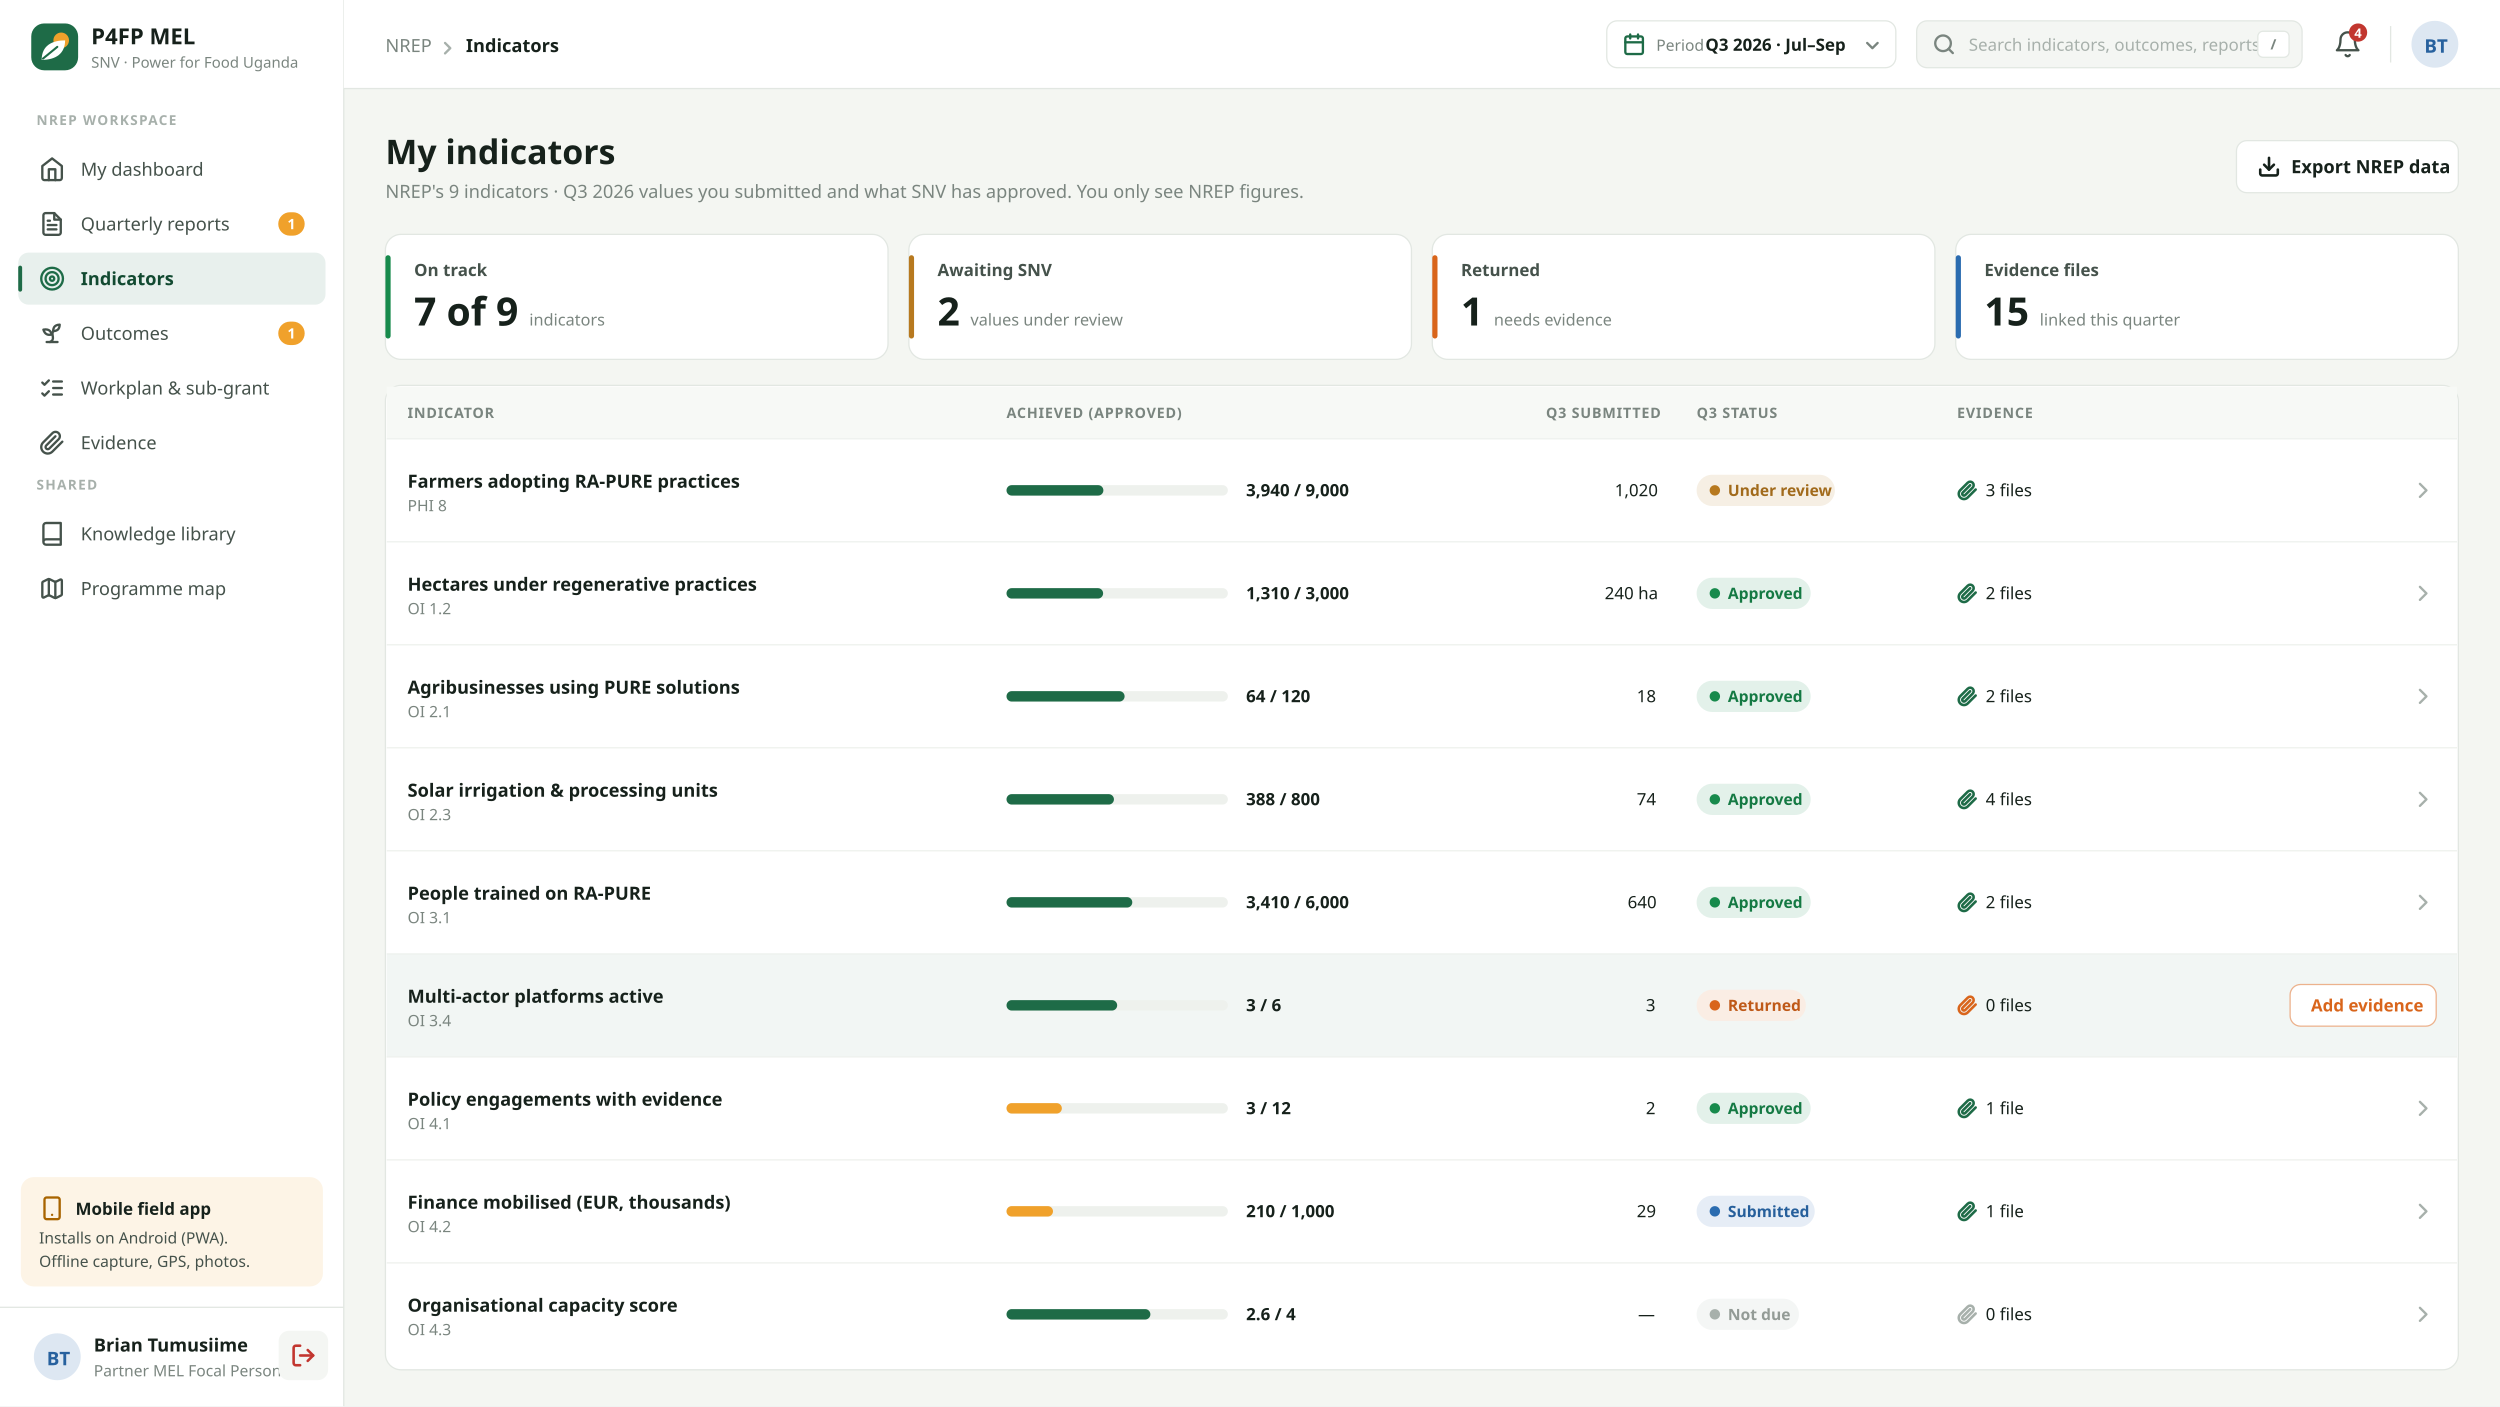
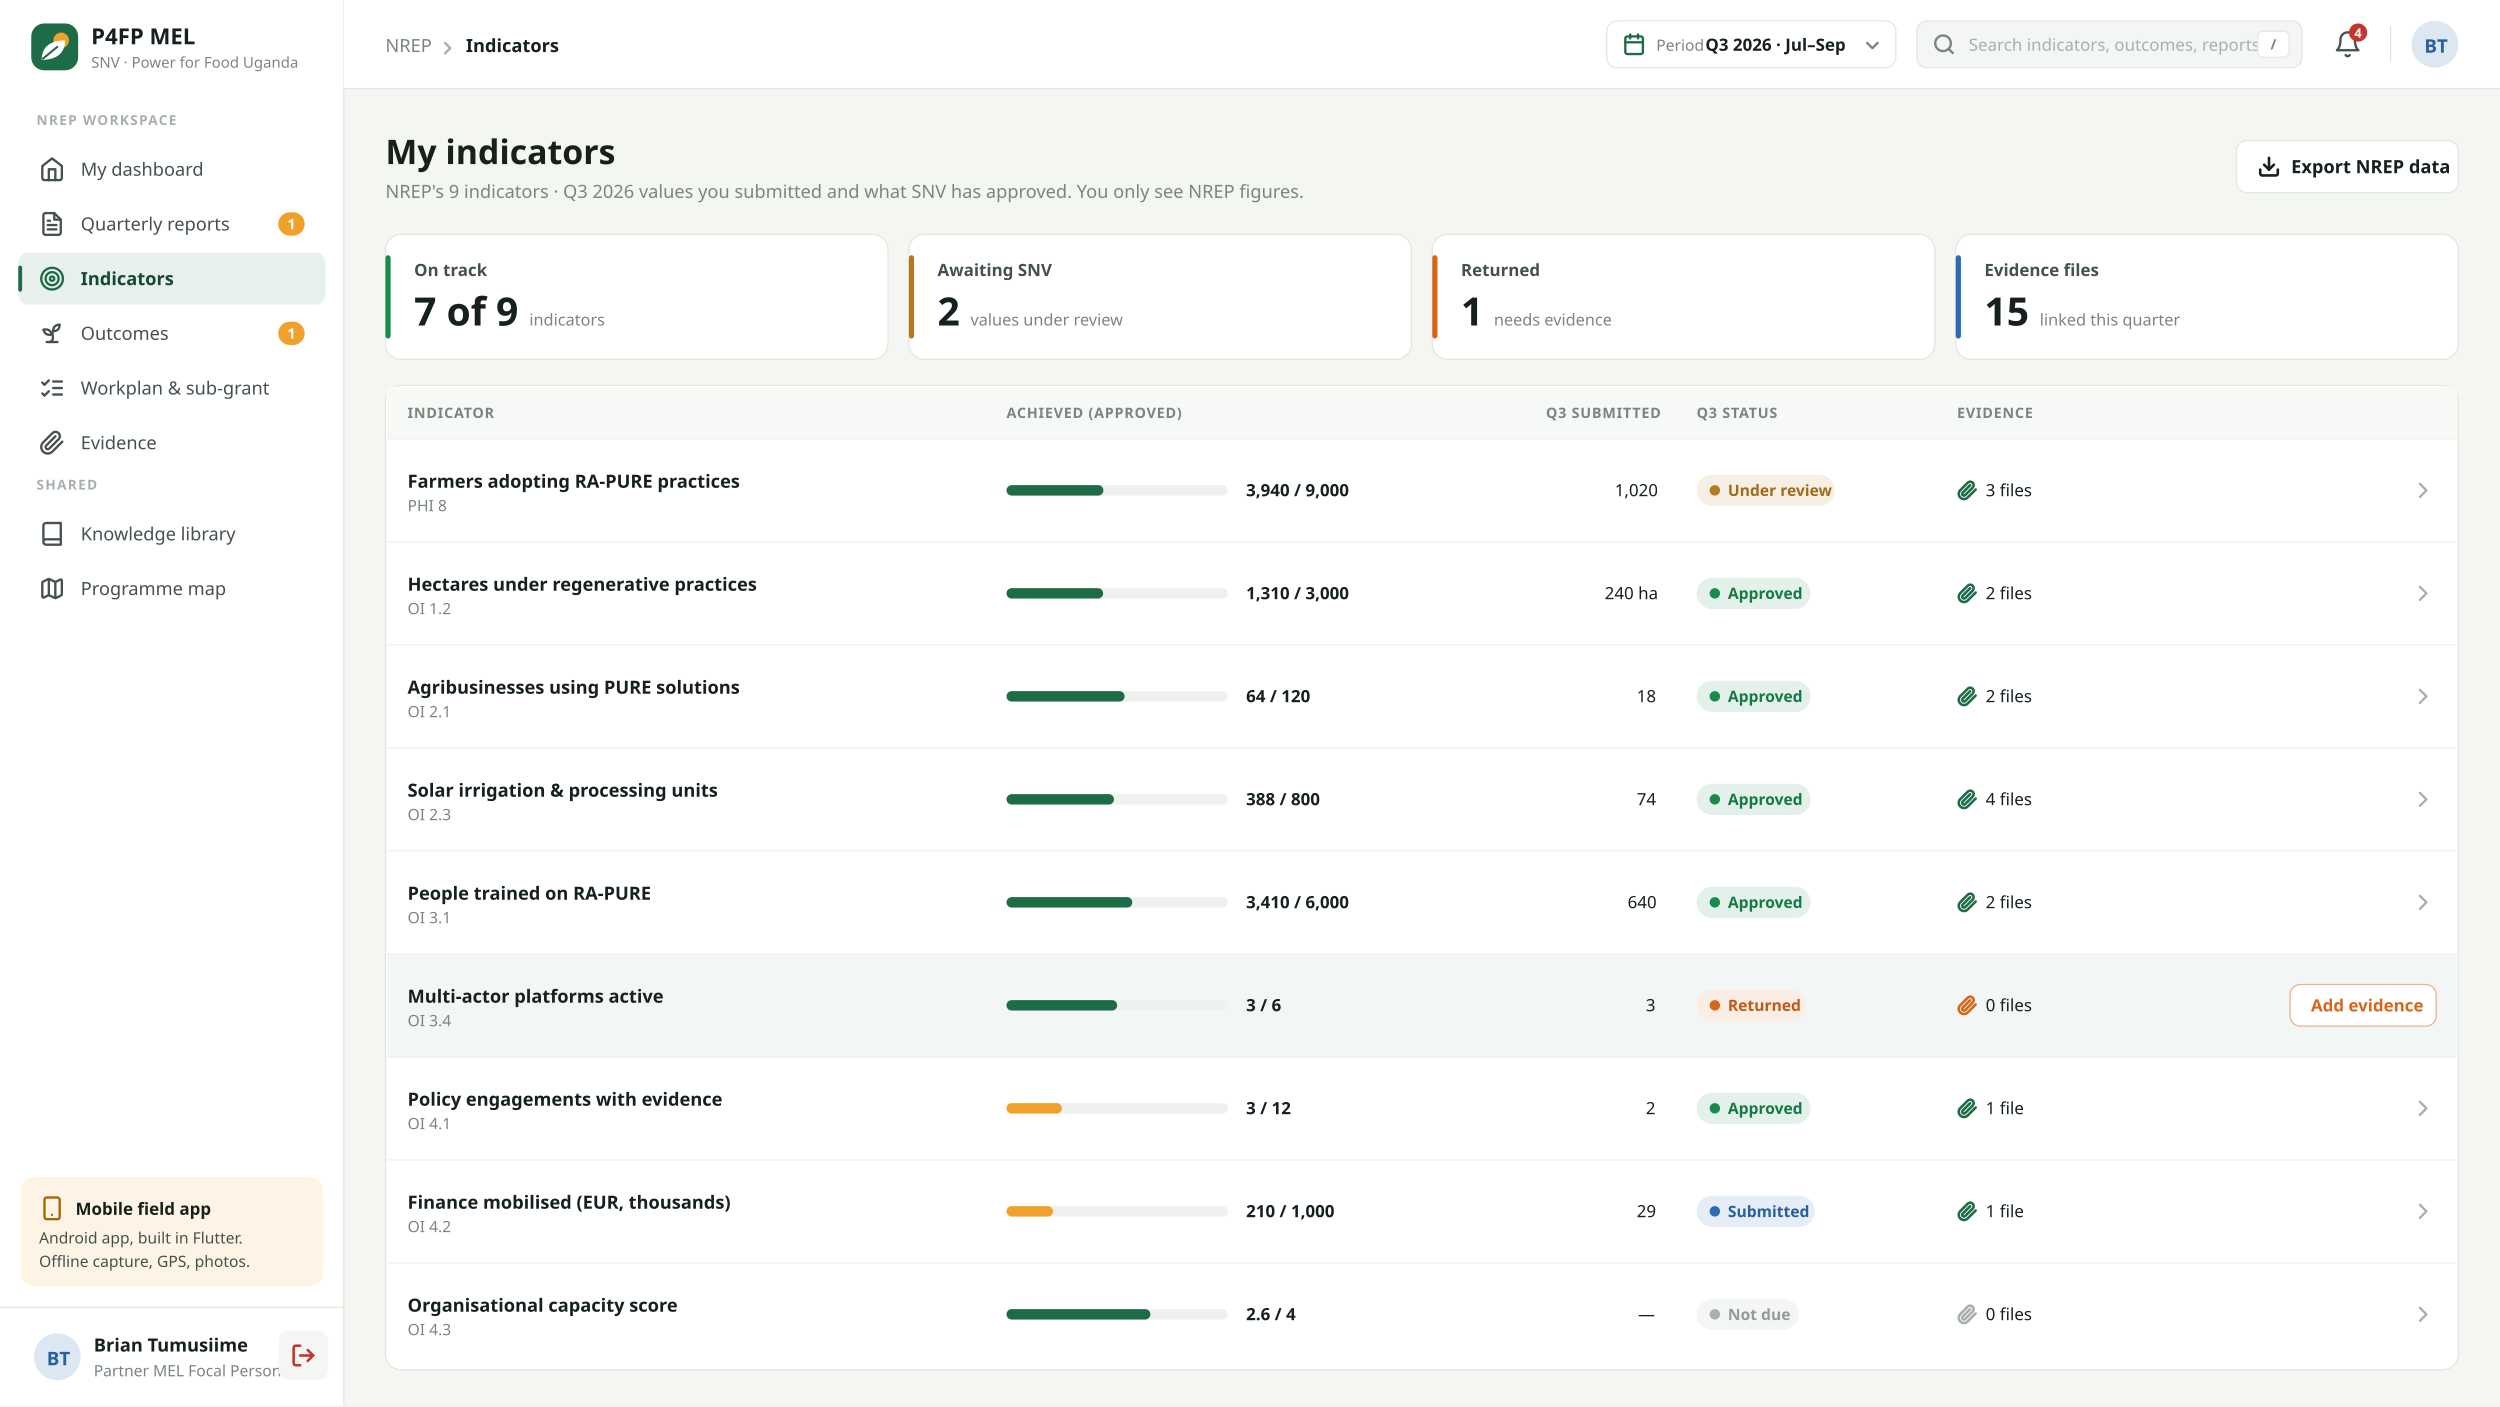
<svg xmlns="http://www.w3.org/2000/svg" width="1920" height="1080" viewBox="0 0 1920 1080">
  <rect id="page-background" x="0.0" y="0.0" width="1920.0" height="1080.0" fill="#F4F6F2" />
  <g id="sidebar">
    <rect id="sidebar-bg" x="0.0" y="0.0" width="264.0" height="1080.0" fill="#FFFFFF" />
    <line x1="264.0" y1="0.0" x2="264.0" y2="1080.0" stroke="#E2E7E2" stroke-width="1" />
    <g id="logo-mark">
      <rect x="24.0" y="18.0" width="36.0" height="36.0" rx="10.0" fill="#1E6B47" />
      <circle cx="47.0" cy="31.0" r="6.0" fill="#F0A12B" />
      <path d="M32.0 46.0 C32.0 35.0 40.0 31.0 50.0 31.0 C50.0 41.0 43.0 46.0 32.0 46.0 Z" fill="#FFFFFF" />
      <path d="M33.0 45.0 L44.0 36.0" fill="none" stroke="#1E6B47" stroke-width="1.6" stroke-linejoin="round" stroke-linecap="round" />
    </g>
    <text id="product-name" x="70.0" y="34.0" font-family="Segoe UI" font-size="17" font-weight="700" fill="#16211B">P4FP MEL</text>
    <text id="product-sub" x="70.0" y="52.0" font-family="Segoe UI" font-size="11.5" font-weight="400" fill="#7A857F">SNV · Power for Food Uganda</text>
    <text id="nav-group-NREP-WORKSPACE" x="28.0" y="96.0" font-family="Segoe UI" font-size="10.5" font-weight="600" fill="#A7B0AB" letter-spacing="1">NREP WORKSPACE</text>
    <g id="nav-My-dashboard">
      <g id="icon-home" transform="translate(30.0 120.0) scale(0.8333)">
        <path d="M3 9l9-7 9 7v11a2 2 0 0 1-2 2H5a2 2 0 0 1-2-2z" fill="none" stroke="#45524B" stroke-width="2.16" stroke-linecap="round" stroke-linejoin="round" />
        <path d="M9 22V12h6v10" fill="none" stroke="#45524B" stroke-width="2.16" stroke-linecap="round" stroke-linejoin="round" />
      </g>
      <text id="label" x="62.0" y="135.0" font-family="Segoe UI" font-size="14" font-weight="400" fill="#45524B">My dashboard</text>
    </g>
    <g id="nav-Quarterly-reports">
      <g id="icon-file" transform="translate(30.0 162.0) scale(0.8333)">
        <path d="M14 2H6a2 2 0 0 0-2 2v16a2 2 0 0 0 2 2h12a2 2 0 0 0 2-2V8z" fill="none" stroke="#45524B" stroke-width="2.16" stroke-linecap="round" stroke-linejoin="round" />
        <path d="M14 2v6h6" fill="none" stroke="#45524B" stroke-width="2.16" stroke-linecap="round" stroke-linejoin="round" />
        <path d="M16 13H8" fill="none" stroke="#45524B" stroke-width="2.16" stroke-linecap="round" stroke-linejoin="round" />
        <path d="M16 17H8" fill="none" stroke="#45524B" stroke-width="2.16" stroke-linecap="round" stroke-linejoin="round" />
        <path d="M10 9H8" fill="none" stroke="#45524B" stroke-width="2.16" stroke-linecap="round" stroke-linejoin="round" />
      </g>
      <text id="label-2" x="62.0" y="177.0" font-family="Segoe UI" font-size="14" font-weight="400" fill="#45524B">Quarterly reports</text>
      <rect id="badge" x="213.7" y="163.0" width="20.3" height="18.0" rx="9" fill="#F0A12B" />
      <text id="badge-n" x="220.7" y="176.0" font-family="Segoe UI" font-size="11" font-weight="700" fill="#FFFFFF">1</text>
    </g>
    <g id="nav-Indicators">
      <rect id="active-bg" x="14.0" y="194.0" width="236.0" height="40.0" rx="8" fill="#E8F0ED" />
      <rect id="active-bar" x="14.0" y="204.0" width="3.0" height="20.0" rx="1.5" fill="#1E6B47" />
      <g id="icon-target" transform="translate(30.0 204.0) scale(0.8333)">
        <path d="M12 2a10 10 0 1 0 0 20 10 10 0 1 0 0-20z" fill="none" stroke="#1E6B47" stroke-width="2.16" stroke-linecap="round" stroke-linejoin="round" />
        <path d="M12 6a6 6 0 1 0 0 12 6 6 0 1 0 0-12z" fill="none" stroke="#1E6B47" stroke-width="2.16" stroke-linecap="round" stroke-linejoin="round" />
        <path d="M12 10a2 2 0 1 0 0 4 2 2 0 1 0 0-4z" fill="none" stroke="#1E6B47" stroke-width="2.16" stroke-linecap="round" stroke-linejoin="round" />
      </g>
      <text id="label-3" x="62.0" y="219.0" font-family="Segoe UI" font-size="14" font-weight="600" fill="#124A31">Indicators</text>
    </g>
    <g id="nav-Outcomes">
      <g id="icon-sprout" transform="translate(30.0 246.0) scale(0.8333)">
        <path d="M7 20h10" fill="none" stroke="#45524B" stroke-width="2.16" stroke-linecap="round" stroke-linejoin="round" />
        <path d="M10 20c5.5-2.5.8-6.4 3-10" fill="none" stroke="#45524B" stroke-width="2.16" stroke-linecap="round" stroke-linejoin="round" />
        <path d="M9.5 9.4c1.1.8 1.8 2.2 2.3 3.7-2 .4-3.5.4-4.8-.3-1.2-.6-2.3-1.9-3-4.2 2.8-.5 4.4 0 5.5.8z" fill="none" stroke="#45524B" stroke-width="2.16" stroke-linecap="round" stroke-linejoin="round" />
        <path d="M14.1 6a7 7 0 0 0-1.1 4c1.9-.1 3.3-.6 4.3-1.4 1-1 1.6-2.3 1.7-4.6-2.7.1-4 1-4.9 2z" fill="none" stroke="#45524B" stroke-width="2.16" stroke-linecap="round" stroke-linejoin="round" />
      </g>
      <text id="label-4" x="62.0" y="261.0" font-family="Segoe UI" font-size="14" font-weight="400" fill="#45524B">Outcomes</text>
      <rect id="badge-2" x="213.7" y="247.0" width="20.3" height="18.0" rx="9" fill="#F0A12B" />
      <text id="badge-n-2" x="220.7" y="260.0" font-family="Segoe UI" font-size="11" font-weight="700" fill="#FFFFFF">1</text>
    </g>
    <g id="nav-Workplan-sub-grant">
      <g id="icon-listcheck" transform="translate(30.0 288.0) scale(0.8333)">
        <path d="M3 17l2 2 4-4" fill="none" stroke="#45524B" stroke-width="2.16" stroke-linecap="round" stroke-linejoin="round" />
        <path d="M3 7l2 2 4-4" fill="none" stroke="#45524B" stroke-width="2.16" stroke-linecap="round" stroke-linejoin="round" />
        <path d="M13 6h8" fill="none" stroke="#45524B" stroke-width="2.16" stroke-linecap="round" stroke-linejoin="round" />
        <path d="M13 12h8" fill="none" stroke="#45524B" stroke-width="2.16" stroke-linecap="round" stroke-linejoin="round" />
        <path d="M13 18h8" fill="none" stroke="#45524B" stroke-width="2.16" stroke-linecap="round" stroke-linejoin="round" />
      </g>
      <text id="label-5" x="62.0" y="303.0" font-family="Segoe UI" font-size="14" font-weight="400" fill="#45524B">Workplan &amp; sub-grant</text>
    </g>
    <g id="nav-Evidence">
      <g id="icon-clip" transform="translate(30.0 330.0) scale(0.8333)">
        <path d="M21.44 11.05l-9.19 9.19a6 6 0 0 1-8.49-8.49l8.57-8.57A4 4 0 1 1 18 8.84l-8.59 8.57a2 2 0 0 1-2.83-2.83l8.49-8.48" fill="none" stroke="#45524B" stroke-width="2.16" stroke-linecap="round" stroke-linejoin="round" />
      </g>
      <text id="label-6" x="62.0" y="345.0" font-family="Segoe UI" font-size="14" font-weight="400" fill="#45524B">Evidence</text>
    </g>
    <text id="nav-group-SHARED" x="28.0" y="376.0" font-family="Segoe UI" font-size="10.5" font-weight="600" fill="#A7B0AB" letter-spacing="1">SHARED</text>
    <g id="nav-Knowledge-library">
      <g id="icon-book" transform="translate(30.0 400.0) scale(0.8333)">
        <path d="M4 19.5v-15A2.5 2.5 0 0 1 6.5 2H20v20H6.5a2.5 2.5 0 0 1 0-5H20" fill="none" stroke="#45524B" stroke-width="2.16" stroke-linecap="round" stroke-linejoin="round" />
      </g>
      <text id="label-7" x="62.0" y="415.0" font-family="Segoe UI" font-size="14" font-weight="400" fill="#45524B">Knowledge library</text>
    </g>
    <g id="nav-Programme-map">
      <g id="icon-map" transform="translate(30.0 442.0) scale(0.8333)">
        <path d="M14.1 5.55a2 2 0 0 0 1.8 0l3.65-1.83A1 1 0 0 1 21 4.62v12.76a1 1 0 0 1-.55.9l-4.55 2.27a2 2 0 0 1-1.8 0l-4.2-2.1a2 2 0 0 0-1.8 0l-3.65 1.83A1 1 0 0 1 3 19.38V6.62a1 1 0 0 1 .55-.9l4.55-2.27a2 2 0 0 1 1.8 0z" fill="none" stroke="#45524B" stroke-width="2.16" stroke-linecap="round" stroke-linejoin="round" />
        <path d="M15 5.76v15" fill="none" stroke="#45524B" stroke-width="2.16" stroke-linecap="round" stroke-linejoin="round" />
        <path d="M9 3.24v15" fill="none" stroke="#45524B" stroke-width="2.16" stroke-linecap="round" stroke-linejoin="round" />
      </g>
      <text id="label-8" x="62.0" y="457.0" font-family="Segoe UI" font-size="14" font-weight="400" fill="#45524B">Programme map</text>
    </g>
    <g id="sidebar-help-card">
      <rect x="16.0" y="904.0" width="232.0" height="84.0" rx="10" fill="#FDF4E6" />
      <g id="icon-phone" transform="translate(30.0 918.0) scale(0.8333)">
        <path d="M7 2h10a2 2 0 0 1 2 2v16a2 2 0 0 1-2 2H7a2 2 0 0 1-2-2V4a2 2 0 0 1 2-2z" fill="none" stroke="#A86400" stroke-width="2.16" stroke-linecap="round" stroke-linejoin="round" />
        <path d="M12 18h.01" fill="none" stroke="#A86400" stroke-width="2.16" stroke-linecap="round" stroke-linejoin="round" />
      </g>
      <text id="Mobile-field-app" x="58.0" y="933.0" font-family="Segoe UI" font-size="13" font-weight="600" fill="#16211B">Mobile field app</text>
-       <text id="Installs-on-Android-PWA" x="30.0" y="955.0" font-family="Segoe UI" font-size="12" font-weight="400" fill="#45524B">Installs on Android (PWA).</text>
+       <text id="Android-app-built-in-Flutte" x="30.0" y="955.0" font-family="Segoe UI" font-size="12" font-weight="400" fill="#45524B">Android app, built in Flutter.</text>
      <text id="Offline-capture-GPS-photos" x="30.0" y="973.0" font-family="Segoe UI" font-size="12" font-weight="400" fill="#45524B">Offline capture, GPS, photos.</text>
    </g>
    <g id="sidebar-user">
      <line x1="0.0" y1="1004.0" x2="264.0" y2="1004.0" stroke="#E2E7E2" stroke-width="1" />
      <g id="avatar-BT">
        <circle cx="44.0" cy="1042.0" r="18.0" fill="#DDE7F2" />
        <text id="BT" x="35.9" y="1048.5" font-family="Segoe UI" font-size="14.4" font-weight="600" fill="#27619E">BT</text>
      </g>
      <text id="Brian-Tumusiime" x="72.0" y="1038.0" font-family="Segoe UI" font-size="14" font-weight="600" fill="#16211B">Brian Tumusiime</text>
      <text id="Partner-MEL-Focal-Person" x="72.0" y="1057.0" font-family="Segoe UI" font-size="12" font-weight="400" fill="#7A857F">Partner MEL Focal Person</text>
      <rect id="sign-out-button" x="214.0" y="1022.0" width="38.0" height="38.0" rx="8" fill="#F4F6F3" />
      <g id="icon-logout" transform="translate(223.0 1031.0) scale(0.8333)">
        <path d="M9 21H5a2 2 0 0 1-2-2V5a2 2 0 0 1 2-2h4" fill="none" stroke="#C2362F" stroke-width="2.40" stroke-linecap="round" stroke-linejoin="round" />
        <path d="M16 17l5-5-5-5" fill="none" stroke="#C2362F" stroke-width="2.40" stroke-linecap="round" stroke-linejoin="round" />
        <path d="M21 12H9" fill="none" stroke="#C2362F" stroke-width="2.40" stroke-linecap="round" stroke-linejoin="round" />
      </g>
    </g>
  </g>
  <g id="top-bar">
    <rect id="top-bar-bg" x="264.0" y="0.0" width="1656.0" height="68.0" fill="#FFFFFF" />
    <line x1="264.0" y1="68.0" x2="1920.0" y2="68.0" stroke="#E2E7E2" stroke-width="1" />
    <text id="crumb-NREP" x="296.0" y="40.0" font-family="Segoe UI" font-size="14" font-weight="400" fill="#7A857F">NREP</text>
    <g id="icon-chevright" transform="translate(335.8 29.0) scale(0.6667)">
      <path d="M9 18l6-6-6-6" fill="none" stroke="#A7B0AB" stroke-width="2.70" stroke-linecap="round" stroke-linejoin="round" />
    </g>
    <text id="crumb-Indicators" x="357.8" y="40.0" font-family="Segoe UI" font-size="14" font-weight="600" fill="#16211B">Indicators</text>
    <g id="avatar-BT-2">
      <circle cx="1870.0" cy="34.0" r="18.0" fill="#DDE7F2" />
      <text id="BT-2" x="1861.9" y="40.5" font-family="Segoe UI" font-size="14.4" font-weight="600" fill="#27619E">BT</text>
    </g>
    <line x1="1836.0" y1="20.0" x2="1836.0" y2="48.0" stroke="#E2E7E2" stroke-width="1" />
    <g id="notifications">
      <g id="icon-bell" transform="translate(1792.0 23.0) scale(0.9167)">
        <path d="M6 8a6 6 0 0 1 12 0c0 7 3 9 3 9H3s3-2 3-9" fill="none" stroke="#45524B" stroke-width="1.96" stroke-linecap="round" stroke-linejoin="round" />
        <path d="M10.3 21a1.94 1.94 0 0 0 3.4 0" fill="none" stroke="#45524B" stroke-width="1.96" stroke-linecap="round" stroke-linejoin="round" />
      </g>
      <circle cx="1811.0" cy="25.0" r="7.0" fill="#C2362F" />
      <text id="4" x="1808.1" y="29.0" font-family="Segoe UI" font-size="10" font-weight="700" fill="#FFFFFF">4</text>
    </g>
    <g id="search">
      <rect x="1472.0" y="16.0" width="296.0" height="36.0" rx="8" fill="#F4F6F3" stroke="#E2E7E2" stroke-width="1" />
      <g id="icon-search" transform="translate(1484.0 25.0) scale(0.75)">
        <path d="M11 3a8 8 0 1 0 0 16 8 8 0 1 0 0-16z" fill="none" stroke="#7A857F" stroke-width="2.40" stroke-linecap="round" stroke-linejoin="round" />
        <path d="M21 21l-4.3-4.3" fill="none" stroke="#7A857F" stroke-width="2.40" stroke-linecap="round" stroke-linejoin="round" />
      </g>
      <text id="Search-indicators-outcomes" x="1512.0" y="39.0" font-family="Segoe UI" font-size="13" font-weight="400" fill="#A7B0AB">Search indicators, outcomes, reports…</text>
      <rect x="1734.0" y="24.0" width="24.0" height="20.0" rx="4" fill="#FFFFFF" stroke="#E2E7E2" stroke-width="1" />
      <text id="layer" x="1743.7" y="38.0" font-family="Segoe UI" font-size="11" font-weight="600" fill="#7A857F">/</text>
    </g>
    <g id="period-selector">
      <rect x="1234.0" y="16.0" width="222.0" height="36.0" rx="8" fill="#FFFFFF" stroke="#E2E7E2" stroke-width="1" />
      <g id="icon-calendar" transform="translate(1246.0 25.0) scale(0.75)">
        <path d="M5 4h14a2 2 0 0 1 2 2v14a2 2 0 0 1-2 2H5a2 2 0 0 1-2-2V6a2 2 0 0 1 2-2z" fill="none" stroke="#1E6B47" stroke-width="2.40" stroke-linecap="round" stroke-linejoin="round" />
        <path d="M16 2v4" fill="none" stroke="#1E6B47" stroke-width="2.40" stroke-linecap="round" stroke-linejoin="round" />
        <path d="M8 2v4" fill="none" stroke="#1E6B47" stroke-width="2.40" stroke-linecap="round" stroke-linejoin="round" />
        <path d="M3 10h18" fill="none" stroke="#1E6B47" stroke-width="2.40" stroke-linecap="round" stroke-linejoin="round" />
      </g>
      <text id="Period" x="1272.0" y="39.0" font-family="Segoe UI" font-size="12" font-weight="400" fill="#7A857F">Period</text>
      <text id="Q3-2026-Jul-Sep" x="1309.7" y="39.0" font-family="Segoe UI" font-size="13" font-weight="600" fill="#16211B">Q3 2026 · Jul–Sep</text>
      <g id="icon-chevdown" transform="translate(1430.0 27.0) scale(0.6667)">
        <path d="M6 9l6 6 6-6" fill="none" stroke="#7A857F" stroke-width="2.70" stroke-linecap="round" stroke-linejoin="round" />
      </g>
    </g>
  </g>
  <text id="page-title" x="296.0" y="126.0" font-family="Segoe UI" font-size="26" font-weight="700" fill="#16211B">My indicators</text>
  <text id="page-subtitle" x="296.0" y="152.0" font-family="Segoe UI" font-size="14" font-weight="400" fill="#7A857F">NREP's 9 indicators · Q3 2026 values you submitted and what SNV has approved. You only see NREP figures.</text>
  <g id="button-Export-NREP-data">
    <rect x="1717.6" y="108.0" width="170.4" height="40.0" rx="8" fill="#FFFFFF" stroke="#E2E7E2" stroke-width="1" />
    <g id="icon-download" transform="translate(1733.6 119.0) scale(0.75)">
      <path d="M21 15v4a2 2 0 0 1-2 2H5a2 2 0 0 1-2-2v-4" fill="none" stroke="#16211B" stroke-width="2.67" stroke-linecap="round" stroke-linejoin="round" />
      <path d="M7 10l5 5 5-5" fill="none" stroke="#16211B" stroke-width="2.67" stroke-linecap="round" stroke-linejoin="round" />
      <path d="M12 15V3" fill="none" stroke="#16211B" stroke-width="2.67" stroke-linecap="round" stroke-linejoin="round" />
    </g>
    <text id="Export-NREP-data" x="1759.6" y="133.0" font-family="Segoe UI" font-size="14" font-weight="600" fill="#16211B">Export NREP data</text>
  </g>
  <g id="tile-On-track">
    <rect x="296.0" y="180.0" width="386.0" height="96.0" rx="12" fill="#FFFFFF" stroke="#E2E7E2" stroke-width="1" />
    <rect x="296.0" y="196.0" width="4.0" height="64.0" rx="2" fill="#178A4C" />
    <text id="On-track" x="318.0" y="212.0" font-family="Segoe UI" font-size="13" font-weight="600" fill="#45524B">On track</text>
    <text id="7-of-9" x="318.0" y="250.0" font-family="Segoe UI" font-size="30" font-weight="700" fill="#16211B">7 of 9</text>
    <text id="indicators" x="406.5" y="250.0" font-family="Segoe UI" font-size="12.5" font-weight="400" fill="#7A857F">indicators</text>
  </g>
  <g id="tile-Awaiting-SNV">
    <rect x="698.0" y="180.0" width="386.0" height="96.0" rx="12" fill="#FFFFFF" stroke="#E2E7E2" stroke-width="1" />
    <rect x="698.0" y="196.0" width="4.0" height="64.0" rx="2" fill="#B7791F" />
    <text id="Awaiting-SNV" x="720.0" y="212.0" font-family="Segoe UI" font-size="13" font-weight="600" fill="#45524B">Awaiting SNV</text>
    <text id="2" x="720.0" y="250.0" font-family="Segoe UI" font-size="30" font-weight="700" fill="#16211B">2</text>
    <text id="values-under-review" x="745.3" y="250.0" font-family="Segoe UI" font-size="12.5" font-weight="400" fill="#7A857F">values under review</text>
  </g>
  <g id="tile-Returned">
    <rect x="1100.0" y="180.0" width="386.0" height="96.0" rx="12" fill="#FFFFFF" stroke="#E2E7E2" stroke-width="1" />
    <rect x="1100.0" y="196.0" width="4.0" height="64.0" rx="2" fill="#D9651B" />
    <text id="Returned" x="1122.0" y="212.0" font-family="Segoe UI" font-size="13" font-weight="600" fill="#45524B">Returned</text>
    <text id="1" x="1122.0" y="250.0" font-family="Segoe UI" font-size="30" font-weight="700" fill="#16211B">1</text>
    <text id="needs-evidence" x="1147.3" y="250.0" font-family="Segoe UI" font-size="12.5" font-weight="400" fill="#7A857F">needs evidence</text>
  </g>
  <g id="tile-Evidence-files">
    <rect x="1502.0" y="180.0" width="386.0" height="96.0" rx="12" fill="#FFFFFF" stroke="#E2E7E2" stroke-width="1" />
    <rect x="1502.0" y="196.0" width="4.0" height="64.0" rx="2" fill="#2B6CB0" />
    <text id="Evidence-files" x="1524.0" y="212.0" font-family="Segoe UI" font-size="13" font-weight="600" fill="#45524B">Evidence files</text>
    <text id="15" x="1524.0" y="250.0" font-family="Segoe UI" font-size="30" font-weight="700" fill="#16211B">15</text>
    <text id="linked-this-quarter" x="1566.5" y="250.0" font-family="Segoe UI" font-size="12.5" font-weight="400" fill="#7A857F">linked this quarter</text>
  </g>
  <g id="indicator-table-card">
    <rect x="296.0" y="296.0" width="1592.0" height="756.0" rx="12" fill="#FFFFFF" stroke="#E2E7E2" stroke-width="1" />
    <g id="table">
      <rect id="header-bg" x="297.0" y="297.0" width="1590.0" height="40.0" fill="#F7F9F6" />
      <text id="INDICATOR" x="313.0" y="321.0" font-family="Segoe UI" font-size="11" font-weight="600" fill="#7A857F" letter-spacing="0.6">INDICATOR</text>
      <text id="ACHIEVED-APPROVED" x="773.0" y="321.0" font-family="Segoe UI" font-size="11" font-weight="600" fill="#7A857F" letter-spacing="0.6">ACHIEVED (APPROVED)</text>
      <text id="Q3-SUBMITTED" x="1187.3" y="321.0" font-family="Segoe UI" font-size="11" font-weight="600" fill="#7A857F" letter-spacing="0.6">Q3 SUBMITTED</text>
      <text id="Q3-STATUS" x="1303.0" y="321.0" font-family="Segoe UI" font-size="11" font-weight="600" fill="#7A857F" letter-spacing="0.6">Q3 STATUS</text>
      <text id="EVIDENCE" x="1503.0" y="321.0" font-family="Segoe UI" font-size="11" font-weight="600" fill="#7A857F" letter-spacing="0.6">EVIDENCE</text>
      <text x="1871.0" y="321.0" font-family="Segoe UI" font-size="11" font-weight="600" fill="#7A857F" letter-spacing="0.6" />
      <g id="row-1">
        <line x1="297.0" y1="337.0" x2="1887.0" y2="337.0" stroke="#EEF1ED" stroke-width="1" />
        <text id="Farmers-adopting-RA-PURE-pra" x="313.0" y="374.6" font-family="Segoe UI" font-size="14" font-weight="600" fill="#16211B">Farmers adopting RA-PURE practices</text>
        <text id="PHI-8" x="313.0" y="392.6" font-family="Segoe UI" font-size="12" font-weight="400" fill="#7A857F">PHI 8</text>
        <g id="progress">
          <rect x="773.0" y="372.6" width="170.0" height="8.0" rx="4.0" fill="#EEF1ED" />
          <rect x="773.0" y="372.6" width="74.4" height="8.0" rx="4.0" fill="#1E6B47" />
        </g>
        <text id="3-940-9-000" x="957.0" y="381.1" font-family="Segoe UI" font-size="13" font-weight="600" fill="#16211B">3,940 / 9,000</text>
        <text id="1-020" x="1240.1" y="381.1" font-family="Segoe UI" font-size="13" font-weight="400" fill="#16211B">1,020</text>
        <g id="chip-Under-review">
          <rect x="1303.0" y="364.6" width="106.2" height="24.0" rx="12.0" fill="#F6EFE4" />
          <circle cx="1317.0" cy="376.6" r="4.0" fill="#B7791F" />
          <text id="Under-review" x="1327.0" y="380.9" font-family="Segoe UI" font-size="12" font-weight="600" fill="#A16A1B">Under review</text>
        </g>
        <g id="icon-clip-2" transform="translate(1503.0 368.6) scale(0.6667)">
          <path d="M21.44 11.05l-9.19 9.19a6 6 0 0 1-8.49-8.49l8.57-8.57A4 4 0 1 1 18 8.84l-8.59 8.57a2 2 0 0 1-2.83-2.83l8.49-8.48" fill="none" stroke="#1E6B47" stroke-width="3.00" stroke-linecap="round" stroke-linejoin="round" />
        </g>
        <text id="3-files" x="1525.0" y="381.1" font-family="Segoe UI" font-size="13" font-weight="400" fill="#16211B">3 files</text>
        <g id="icon-chevright-2" transform="translate(1851.0 366.6) scale(0.8333)">
          <path d="M9 18l6-6-6-6" fill="none" stroke="#A7B0AB" stroke-width="2.16" stroke-linecap="round" stroke-linejoin="round" />
        </g>
      </g>
      <g id="row-2">
        <line x1="297.0" y1="416.1" x2="1887.0" y2="416.1" stroke="#EEF1ED" stroke-width="1" />
        <text id="Hectares-under-regenerative" x="313.0" y="453.7" font-family="Segoe UI" font-size="14" font-weight="600" fill="#16211B">Hectares under regenerative practices</text>
        <text id="OI-1-2" x="313.0" y="471.7" font-family="Segoe UI" font-size="12" font-weight="400" fill="#7A857F">OI 1.2</text>
        <g id="progress-2">
          <rect x="773.0" y="451.7" width="170.0" height="8.0" rx="4.0" fill="#EEF1ED" />
          <rect x="773.0" y="451.7" width="74.2" height="8.0" rx="4.0" fill="#1E6B47" />
        </g>
        <text id="1-310-3-000" x="957.0" y="460.2" font-family="Segoe UI" font-size="13" font-weight="600" fill="#16211B">1,310 / 3,000</text>
        <text id="240-ha" x="1232.4" y="460.2" font-family="Segoe UI" font-size="13" font-weight="400" fill="#16211B">240 ha</text>
        <g id="chip-Approved">
          <rect x="1303.0" y="443.7" width="87.6" height="24.0" rx="12.0" fill="#E3F1EA" />
          <circle cx="1317.0" cy="455.7" r="4.0" fill="#178A4C" />
          <text id="Approved" x="1327.0" y="460.0" font-family="Segoe UI" font-size="12" font-weight="600" fill="#147943">Approved</text>
        </g>
        <g id="icon-clip-3" transform="translate(1503.0 447.7) scale(0.6667)">
          <path d="M21.44 11.05l-9.19 9.19a6 6 0 0 1-8.49-8.49l8.57-8.57A4 4 0 1 1 18 8.84l-8.59 8.57a2 2 0 0 1-2.83-2.83l8.49-8.48" fill="none" stroke="#1E6B47" stroke-width="3.00" stroke-linecap="round" stroke-linejoin="round" />
        </g>
        <text id="2-files" x="1525.0" y="460.2" font-family="Segoe UI" font-size="13" font-weight="400" fill="#16211B">2 files</text>
        <g id="icon-chevright-3" transform="translate(1851.0 445.7) scale(0.8333)">
          <path d="M9 18l6-6-6-6" fill="none" stroke="#A7B0AB" stroke-width="2.16" stroke-linecap="round" stroke-linejoin="round" />
        </g>
      </g>
      <g id="row-3">
        <line x1="297.0" y1="495.2" x2="1887.0" y2="495.2" stroke="#EEF1ED" stroke-width="1" />
        <text id="Agribusinesses-using-PURE-so" x="313.0" y="532.8" font-family="Segoe UI" font-size="14" font-weight="600" fill="#16211B">Agribusinesses using PURE solutions</text>
        <text id="OI-2-1" x="313.0" y="550.8" font-family="Segoe UI" font-size="12" font-weight="400" fill="#7A857F">OI 2.1</text>
        <g id="progress-3">
          <rect x="773.0" y="530.8" width="170.0" height="8.0" rx="4.0" fill="#EEF1ED" />
          <rect x="773.0" y="530.8" width="90.7" height="8.0" rx="4.0" fill="#1E6B47" />
        </g>
        <text id="64-120" x="957.0" y="539.3" font-family="Segoe UI" font-size="13" font-weight="600" fill="#16211B">64 / 120</text>
        <text id="18" x="1257.0" y="539.3" font-family="Segoe UI" font-size="13" font-weight="400" fill="#16211B">18</text>
        <g id="chip-Approved-2">
          <rect x="1303.0" y="522.8" width="87.6" height="24.0" rx="12.0" fill="#E3F1EA" />
          <circle cx="1317.0" cy="534.8" r="4.0" fill="#178A4C" />
          <text id="Approved-2" x="1327.0" y="539.1" font-family="Segoe UI" font-size="12" font-weight="600" fill="#147943">Approved</text>
        </g>
        <g id="icon-clip-4" transform="translate(1503.0 526.8) scale(0.6667)">
          <path d="M21.44 11.05l-9.19 9.19a6 6 0 0 1-8.49-8.49l8.57-8.57A4 4 0 1 1 18 8.84l-8.59 8.57a2 2 0 0 1-2.83-2.83l8.49-8.48" fill="none" stroke="#1E6B47" stroke-width="3.00" stroke-linecap="round" stroke-linejoin="round" />
        </g>
        <text id="2-files-2" x="1525.0" y="539.3" font-family="Segoe UI" font-size="13" font-weight="400" fill="#16211B">2 files</text>
        <g id="icon-chevright-4" transform="translate(1851.0 524.8) scale(0.8333)">
          <path d="M9 18l6-6-6-6" fill="none" stroke="#A7B0AB" stroke-width="2.16" stroke-linecap="round" stroke-linejoin="round" />
        </g>
      </g>
      <g id="row-4">
        <line x1="297.0" y1="574.3" x2="1887.0" y2="574.3" stroke="#EEF1ED" stroke-width="1" />
        <text id="Solar-irrigation-processin" x="313.0" y="611.9" font-family="Segoe UI" font-size="14" font-weight="600" fill="#16211B">Solar irrigation &amp; processing units</text>
        <text id="OI-2-3" x="313.0" y="629.9" font-family="Segoe UI" font-size="12" font-weight="400" fill="#7A857F">OI 2.3</text>
        <g id="progress-4">
          <rect x="773.0" y="609.9" width="170.0" height="8.0" rx="4.0" fill="#EEF1ED" />
          <rect x="773.0" y="609.9" width="82.5" height="8.0" rx="4.0" fill="#1E6B47" />
        </g>
        <text id="388-800" x="957.0" y="618.4" font-family="Segoe UI" font-size="13" font-weight="600" fill="#16211B">388 / 800</text>
        <text id="74" x="1257.0" y="618.4" font-family="Segoe UI" font-size="13" font-weight="400" fill="#16211B">74</text>
        <g id="chip-Approved-3">
          <rect x="1303.0" y="601.9" width="87.6" height="24.0" rx="12.0" fill="#E3F1EA" />
          <circle cx="1317.0" cy="613.9" r="4.0" fill="#178A4C" />
          <text id="Approved-3" x="1327.0" y="618.2" font-family="Segoe UI" font-size="12" font-weight="600" fill="#147943">Approved</text>
        </g>
        <g id="icon-clip-5" transform="translate(1503.0 605.9) scale(0.6667)">
          <path d="M21.44 11.05l-9.19 9.19a6 6 0 0 1-8.49-8.49l8.57-8.57A4 4 0 1 1 18 8.84l-8.59 8.57a2 2 0 0 1-2.83-2.83l8.49-8.48" fill="none" stroke="#1E6B47" stroke-width="3.00" stroke-linecap="round" stroke-linejoin="round" />
        </g>
        <text id="4-files" x="1525.0" y="618.4" font-family="Segoe UI" font-size="13" font-weight="400" fill="#16211B">4 files</text>
        <g id="icon-chevright-5" transform="translate(1851.0 603.9) scale(0.8333)">
          <path d="M9 18l6-6-6-6" fill="none" stroke="#A7B0AB" stroke-width="2.16" stroke-linecap="round" stroke-linejoin="round" />
        </g>
      </g>
      <g id="row-5">
        <line x1="297.0" y1="653.4" x2="1887.0" y2="653.4" stroke="#EEF1ED" stroke-width="1" />
        <text id="People-trained-on-RA-PURE" x="313.0" y="691.0" font-family="Segoe UI" font-size="14" font-weight="600" fill="#16211B">People trained on RA-PURE</text>
        <text id="OI-3-1" x="313.0" y="709.0" font-family="Segoe UI" font-size="12" font-weight="400" fill="#7A857F">OI 3.1</text>
        <g id="progress-5">
          <rect x="773.0" y="689.0" width="170.0" height="8.0" rx="4.0" fill="#EEF1ED" />
          <rect x="773.0" y="689.0" width="96.6" height="8.0" rx="4.0" fill="#1E6B47" />
        </g>
        <text id="3-410-6-000" x="957.0" y="697.5" font-family="Segoe UI" font-size="13" font-weight="600" fill="#16211B">3,410 / 6,000</text>
        <text id="640" x="1250.0" y="697.5" font-family="Segoe UI" font-size="13" font-weight="400" fill="#16211B">640</text>
        <g id="chip-Approved-4">
          <rect x="1303.0" y="681.0" width="87.6" height="24.0" rx="12.0" fill="#E3F1EA" />
          <circle cx="1317.0" cy="693.0" r="4.0" fill="#178A4C" />
          <text id="Approved-4" x="1327.0" y="697.3" font-family="Segoe UI" font-size="12" font-weight="600" fill="#147943">Approved</text>
        </g>
        <g id="icon-clip-6" transform="translate(1503.0 685.0) scale(0.6667)">
          <path d="M21.44 11.05l-9.19 9.19a6 6 0 0 1-8.49-8.49l8.57-8.57A4 4 0 1 1 18 8.84l-8.59 8.57a2 2 0 0 1-2.83-2.83l8.49-8.48" fill="none" stroke="#1E6B47" stroke-width="3.00" stroke-linecap="round" stroke-linejoin="round" />
        </g>
        <text id="2-files-3" x="1525.0" y="697.5" font-family="Segoe UI" font-size="13" font-weight="400" fill="#16211B">2 files</text>
        <g id="icon-chevright-6" transform="translate(1851.0 683.0) scale(0.8333)">
          <path d="M9 18l6-6-6-6" fill="none" stroke="#A7B0AB" stroke-width="2.16" stroke-linecap="round" stroke-linejoin="round" />
        </g>
      </g>
      <g id="row-6">
        <rect x="297.0" y="732.6" width="1590.0" height="79.1" fill="#F2F6F4" />
        <line x1="297.0" y1="732.6" x2="1887.0" y2="732.6" stroke="#EEF1ED" stroke-width="1" />
        <text id="Multi-actor-platforms-active" x="313.0" y="770.1" font-family="Segoe UI" font-size="14" font-weight="600" fill="#16211B">Multi-actor platforms active</text>
        <text id="OI-3-4" x="313.0" y="788.1" font-family="Segoe UI" font-size="12" font-weight="400" fill="#7A857F">OI 3.4</text>
        <g id="progress-6">
          <rect x="773.0" y="768.1" width="170.0" height="8.0" rx="4.0" fill="#EEF1ED" />
          <rect x="773.0" y="768.1" width="85.0" height="8.0" rx="4.0" fill="#1E6B47" />
        </g>
        <text id="3-6" x="957.0" y="776.6" font-family="Segoe UI" font-size="13" font-weight="600" fill="#16211B">3 / 6</text>
        <text id="3" x="1264.0" y="776.6" font-family="Segoe UI" font-size="13" font-weight="400" fill="#16211B">3</text>
        <g id="chip-Returned">
          <rect x="1303.0" y="760.1" width="83.9" height="24.0" rx="12.0" fill="#FAEDE4" />
          <circle cx="1317.0" cy="772.1" r="4.0" fill="#D9651B" />
          <text id="Returned-2" x="1327.0" y="776.4" font-family="Segoe UI" font-size="12" font-weight="600" fill="#BF5918">Returned</text>
        </g>
        <g id="icon-clip-7" transform="translate(1503.0 764.1) scale(0.6667)">
          <path d="M21.44 11.05l-9.19 9.19a6 6 0 0 1-8.49-8.49l8.57-8.57A4 4 0 1 1 18 8.84l-8.59 8.57a2 2 0 0 1-2.83-2.83l8.49-8.48" fill="none" stroke="#D9651B" stroke-width="3.00" stroke-linecap="round" stroke-linejoin="round" />
        </g>
        <text id="0-files" x="1525.0" y="776.6" font-family="Segoe UI" font-size="13" font-weight="400" fill="#16211B">0 files</text>
        <g id="button-Add-evidence">
          <rect x="1758.8" y="756.1" width="112.2" height="32.0" rx="8" fill="#FFFFFF" stroke="#ECB28D" stroke-width="1" />
          <text id="Add-evidence" x="1774.8" y="776.8" font-family="Segoe UI" font-size="13" font-weight="600" fill="#D9651B">Add evidence</text>
        </g>
      </g>
      <g id="row-7">
        <line x1="297.0" y1="811.7" x2="1887.0" y2="811.7" stroke="#EEF1ED" stroke-width="1" />
        <text id="Policy-engagements-with-evid" x="313.0" y="849.2" font-family="Segoe UI" font-size="14" font-weight="600" fill="#16211B">Policy engagements with evidence</text>
        <text id="OI-4-1" x="313.0" y="867.2" font-family="Segoe UI" font-size="12" font-weight="400" fill="#7A857F">OI 4.1</text>
        <g id="progress-7">
          <rect x="773.0" y="847.2" width="170.0" height="8.0" rx="4.0" fill="#EEF1ED" />
          <rect x="773.0" y="847.2" width="42.5" height="8.0" rx="4.0" fill="#F0A12B" />
        </g>
        <text id="3-12" x="957.0" y="855.7" font-family="Segoe UI" font-size="13" font-weight="600" fill="#16211B">3 / 12</text>
        <text id="2-2" x="1264.0" y="855.7" font-family="Segoe UI" font-size="13" font-weight="400" fill="#16211B">2</text>
        <g id="chip-Approved-5">
          <rect x="1303.0" y="839.2" width="87.6" height="24.0" rx="12.0" fill="#E3F1EA" />
          <circle cx="1317.0" cy="851.2" r="4.0" fill="#178A4C" />
          <text id="Approved-5" x="1327.0" y="855.5" font-family="Segoe UI" font-size="12" font-weight="600" fill="#147943">Approved</text>
        </g>
        <g id="icon-clip-8" transform="translate(1503.0 843.2) scale(0.6667)">
          <path d="M21.44 11.05l-9.19 9.19a6 6 0 0 1-8.49-8.49l8.57-8.57A4 4 0 1 1 18 8.84l-8.59 8.57a2 2 0 0 1-2.83-2.83l8.49-8.48" fill="none" stroke="#1E6B47" stroke-width="3.00" stroke-linecap="round" stroke-linejoin="round" />
        </g>
        <text id="1-file" x="1525.0" y="855.7" font-family="Segoe UI" font-size="13" font-weight="400" fill="#16211B">1 file</text>
        <g id="icon-chevright-7" transform="translate(1851.0 841.2) scale(0.8333)">
          <path d="M9 18l6-6-6-6" fill="none" stroke="#A7B0AB" stroke-width="2.16" stroke-linecap="round" stroke-linejoin="round" />
        </g>
      </g>
      <g id="row-8">
        <line x1="297.0" y1="890.8" x2="1887.0" y2="890.8" stroke="#EEF1ED" stroke-width="1" />
        <text id="Finance-mobilised-EUR-thou" x="313.0" y="928.3" font-family="Segoe UI" font-size="14" font-weight="600" fill="#16211B">Finance mobilised (EUR, thousands)</text>
        <text id="OI-4-2" x="313.0" y="946.3" font-family="Segoe UI" font-size="12" font-weight="400" fill="#7A857F">OI 4.2</text>
        <g id="progress-8">
          <rect x="773.0" y="926.3" width="170.0" height="8.0" rx="4.0" fill="#EEF1ED" />
          <rect x="773.0" y="926.3" width="35.7" height="8.0" rx="4.0" fill="#F0A12B" />
        </g>
        <text id="210-1-000" x="957.0" y="934.8" font-family="Segoe UI" font-size="13" font-weight="600" fill="#16211B">210 / 1,000</text>
        <text id="29" x="1257.0" y="934.8" font-family="Segoe UI" font-size="13" font-weight="400" fill="#16211B">29</text>
        <g id="chip-Submitted">
          <rect x="1303.0" y="918.3" width="90.7" height="24.0" rx="12.0" fill="#E6EDF6" />
          <circle cx="1317.0" cy="930.3" r="4.0" fill="#2B6CB0" />
          <text id="Submitted" x="1327.0" y="934.7" font-family="Segoe UI" font-size="12" font-weight="600" fill="#265F9B">Submitted</text>
        </g>
        <g id="icon-clip-9" transform="translate(1503.0 922.3) scale(0.6667)">
          <path d="M21.44 11.05l-9.19 9.19a6 6 0 0 1-8.49-8.49l8.57-8.57A4 4 0 1 1 18 8.84l-8.59 8.57a2 2 0 0 1-2.83-2.83l8.49-8.48" fill="none" stroke="#1E6B47" stroke-width="3.00" stroke-linecap="round" stroke-linejoin="round" />
        </g>
        <text id="1-file-2" x="1525.0" y="934.8" font-family="Segoe UI" font-size="13" font-weight="400" fill="#16211B">1 file</text>
        <g id="icon-chevright-8" transform="translate(1851.0 920.3) scale(0.8333)">
          <path d="M9 18l6-6-6-6" fill="none" stroke="#A7B0AB" stroke-width="2.16" stroke-linecap="round" stroke-linejoin="round" />
        </g>
      </g>
      <g id="row-9">
        <line x1="297.0" y1="969.9" x2="1887.0" y2="969.9" stroke="#EEF1ED" stroke-width="1" />
        <text id="Organisational-capacity-scor" x="313.0" y="1007.4" font-family="Segoe UI" font-size="14" font-weight="600" fill="#16211B">Organisational capacity score</text>
        <text id="OI-4-3" x="313.0" y="1025.4" font-family="Segoe UI" font-size="12" font-weight="400" fill="#7A857F">OI 4.3</text>
        <g id="progress-9">
          <rect x="773.0" y="1005.4" width="170.0" height="8.0" rx="4.0" fill="#EEF1ED" />
          <rect x="773.0" y="1005.4" width="110.5" height="8.0" rx="4.0" fill="#1E6B47" />
        </g>
        <text id="2-6-4" x="957.0" y="1013.9" font-family="Segoe UI" font-size="13" font-weight="600" fill="#16211B">2.6 / 4</text>
        <text id="layer-2" x="1258.0" y="1013.9" font-family="Segoe UI" font-size="13" font-weight="400" fill="#16211B">—</text>
        <g id="chip-Not-due">
          <rect x="1303.0" y="997.4" width="78.6" height="24.0" rx="12.0" fill="#F4F6F5" />
          <circle cx="1317.0" cy="1009.4" r="4.0" fill="#A7B0AB" />
          <text id="Not-due" x="1327.0" y="1013.8" font-family="Segoe UI" font-size="12" font-weight="600" fill="#939B96">Not due</text>
        </g>
        <g id="icon-clip-10" transform="translate(1503.0 1001.4) scale(0.6667)">
          <path d="M21.44 11.05l-9.19 9.19a6 6 0 0 1-8.49-8.49l8.57-8.57A4 4 0 1 1 18 8.84l-8.59 8.57a2 2 0 0 1-2.83-2.83l8.49-8.48" fill="none" stroke="#A7B0AB" stroke-width="3.00" stroke-linecap="round" stroke-linejoin="round" />
        </g>
        <text id="0-files-2" x="1525.0" y="1013.9" font-family="Segoe UI" font-size="13" font-weight="400" fill="#16211B">0 files</text>
        <g id="icon-chevright-9" transform="translate(1851.0 999.4) scale(0.8333)">
          <path d="M9 18l6-6-6-6" fill="none" stroke="#A7B0AB" stroke-width="2.16" stroke-linecap="round" stroke-linejoin="round" />
        </g>
      </g>
    </g>
  </g>
</svg>
